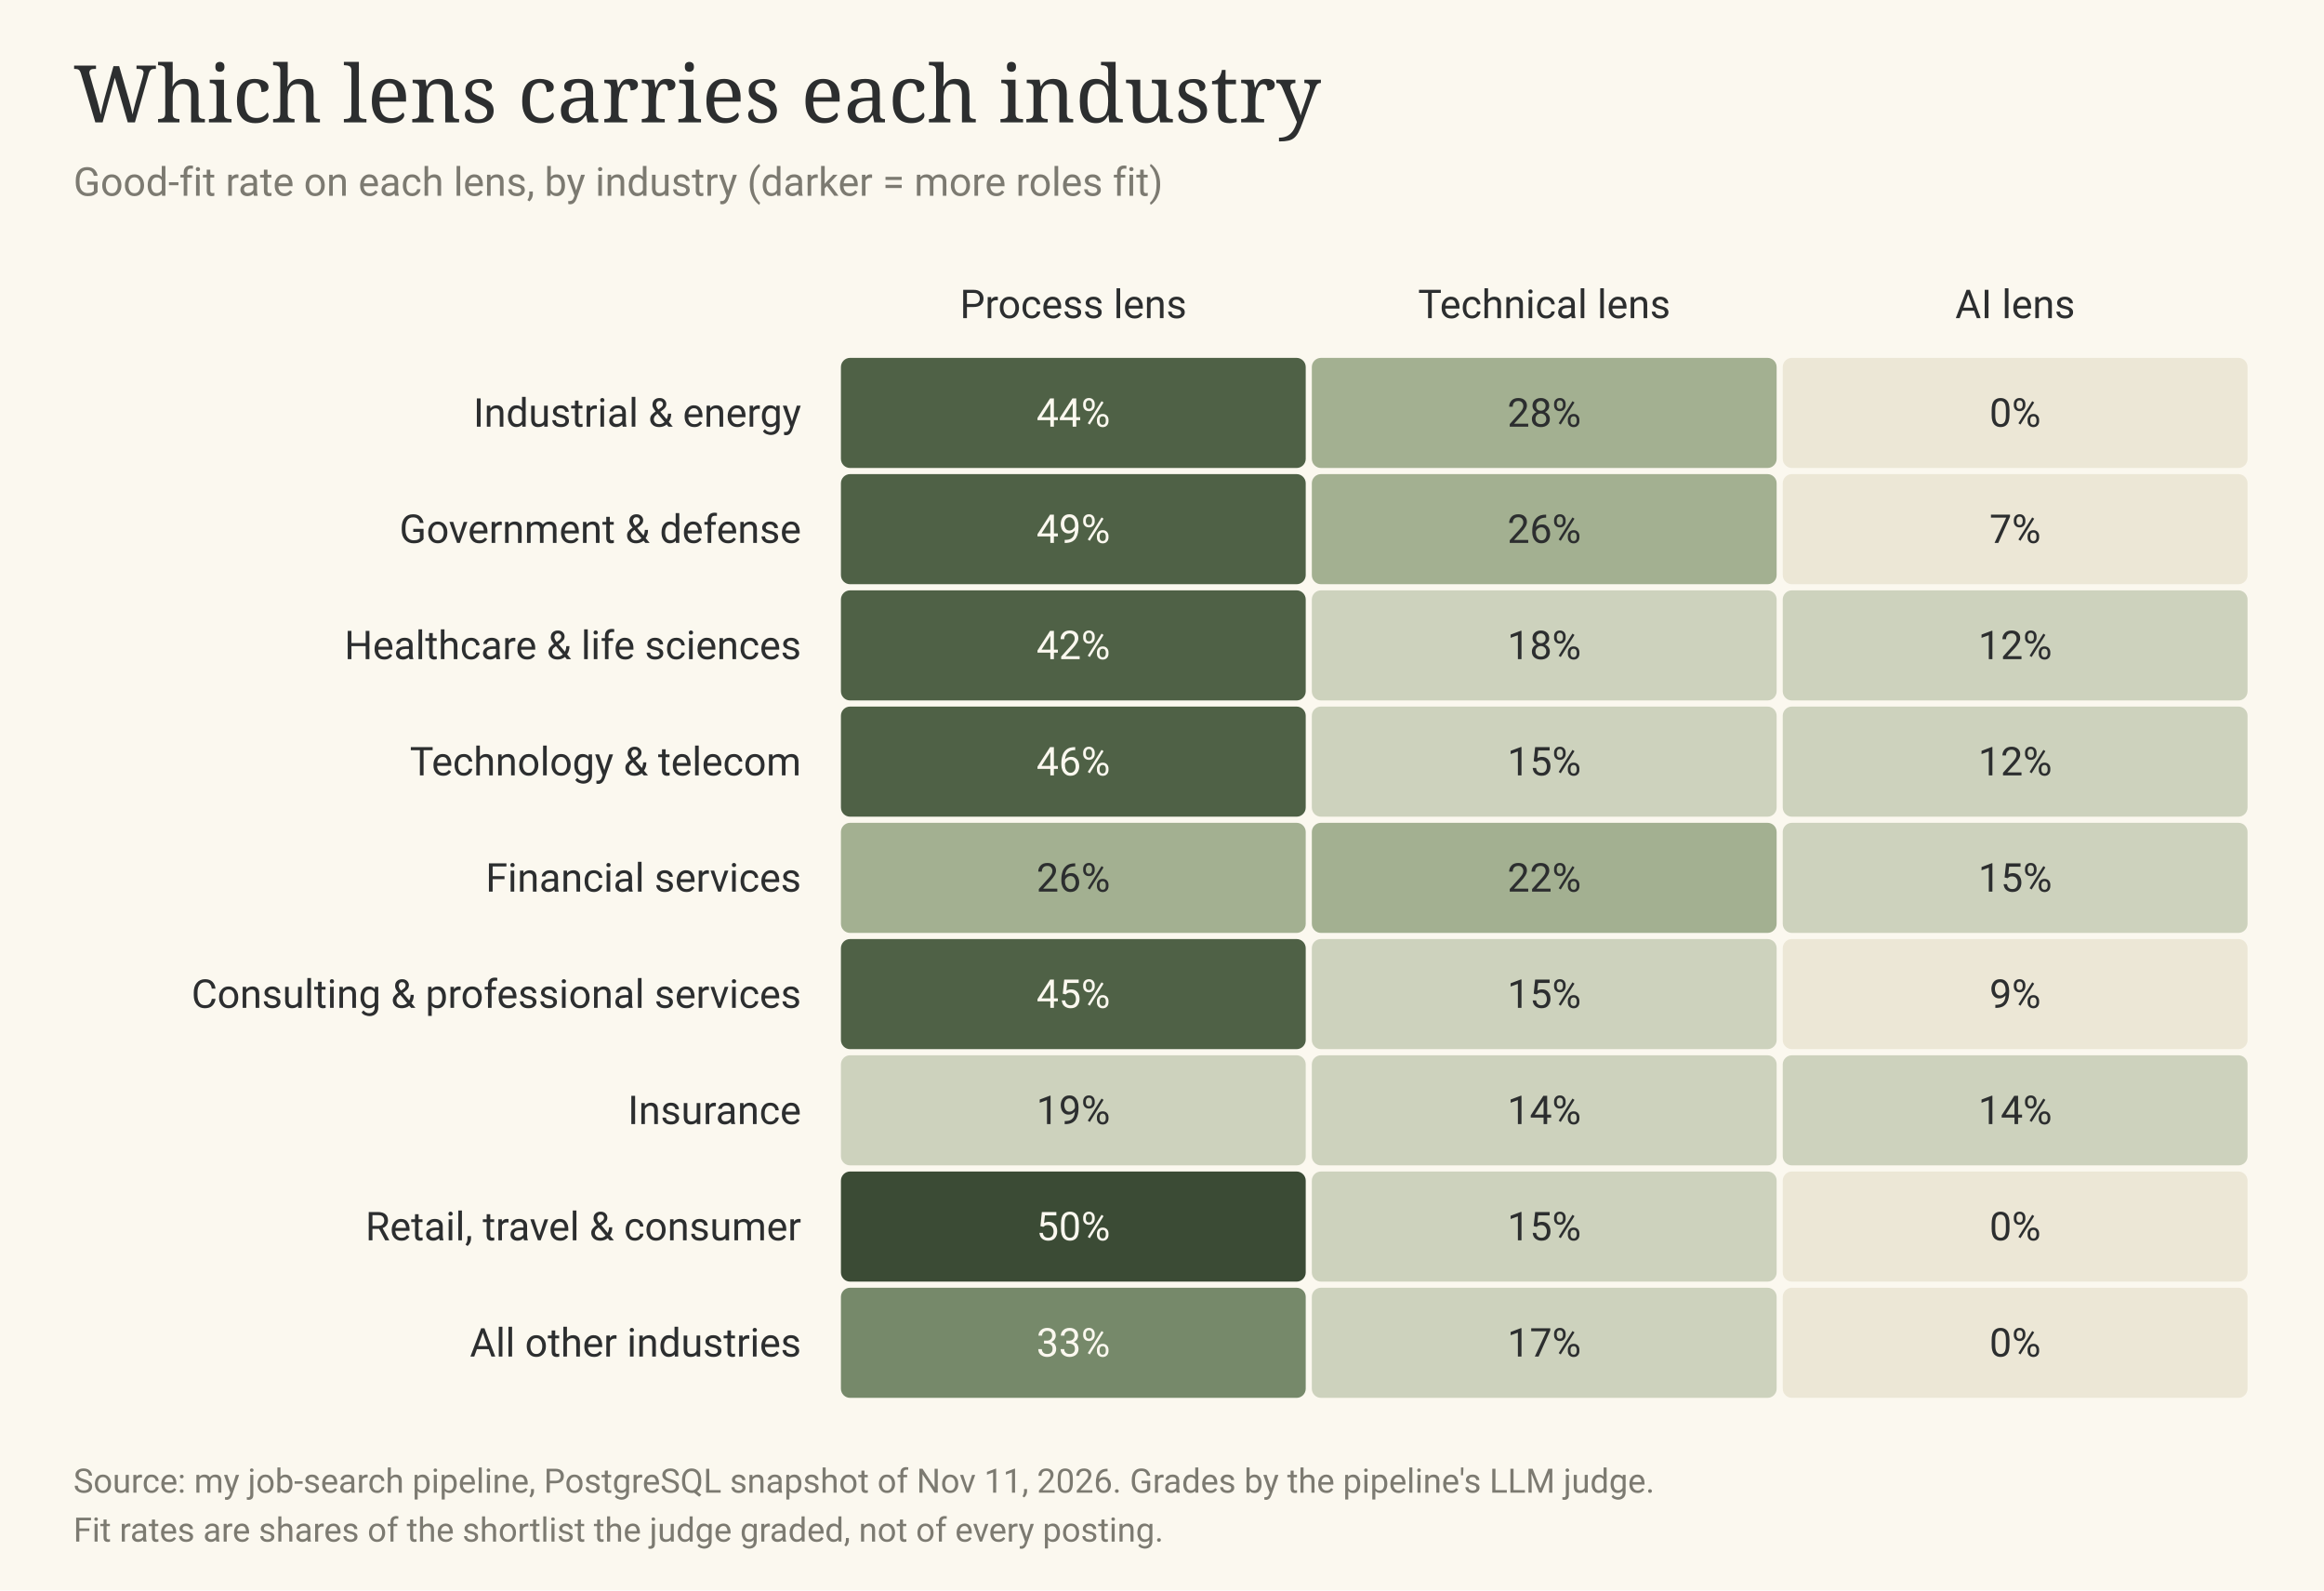
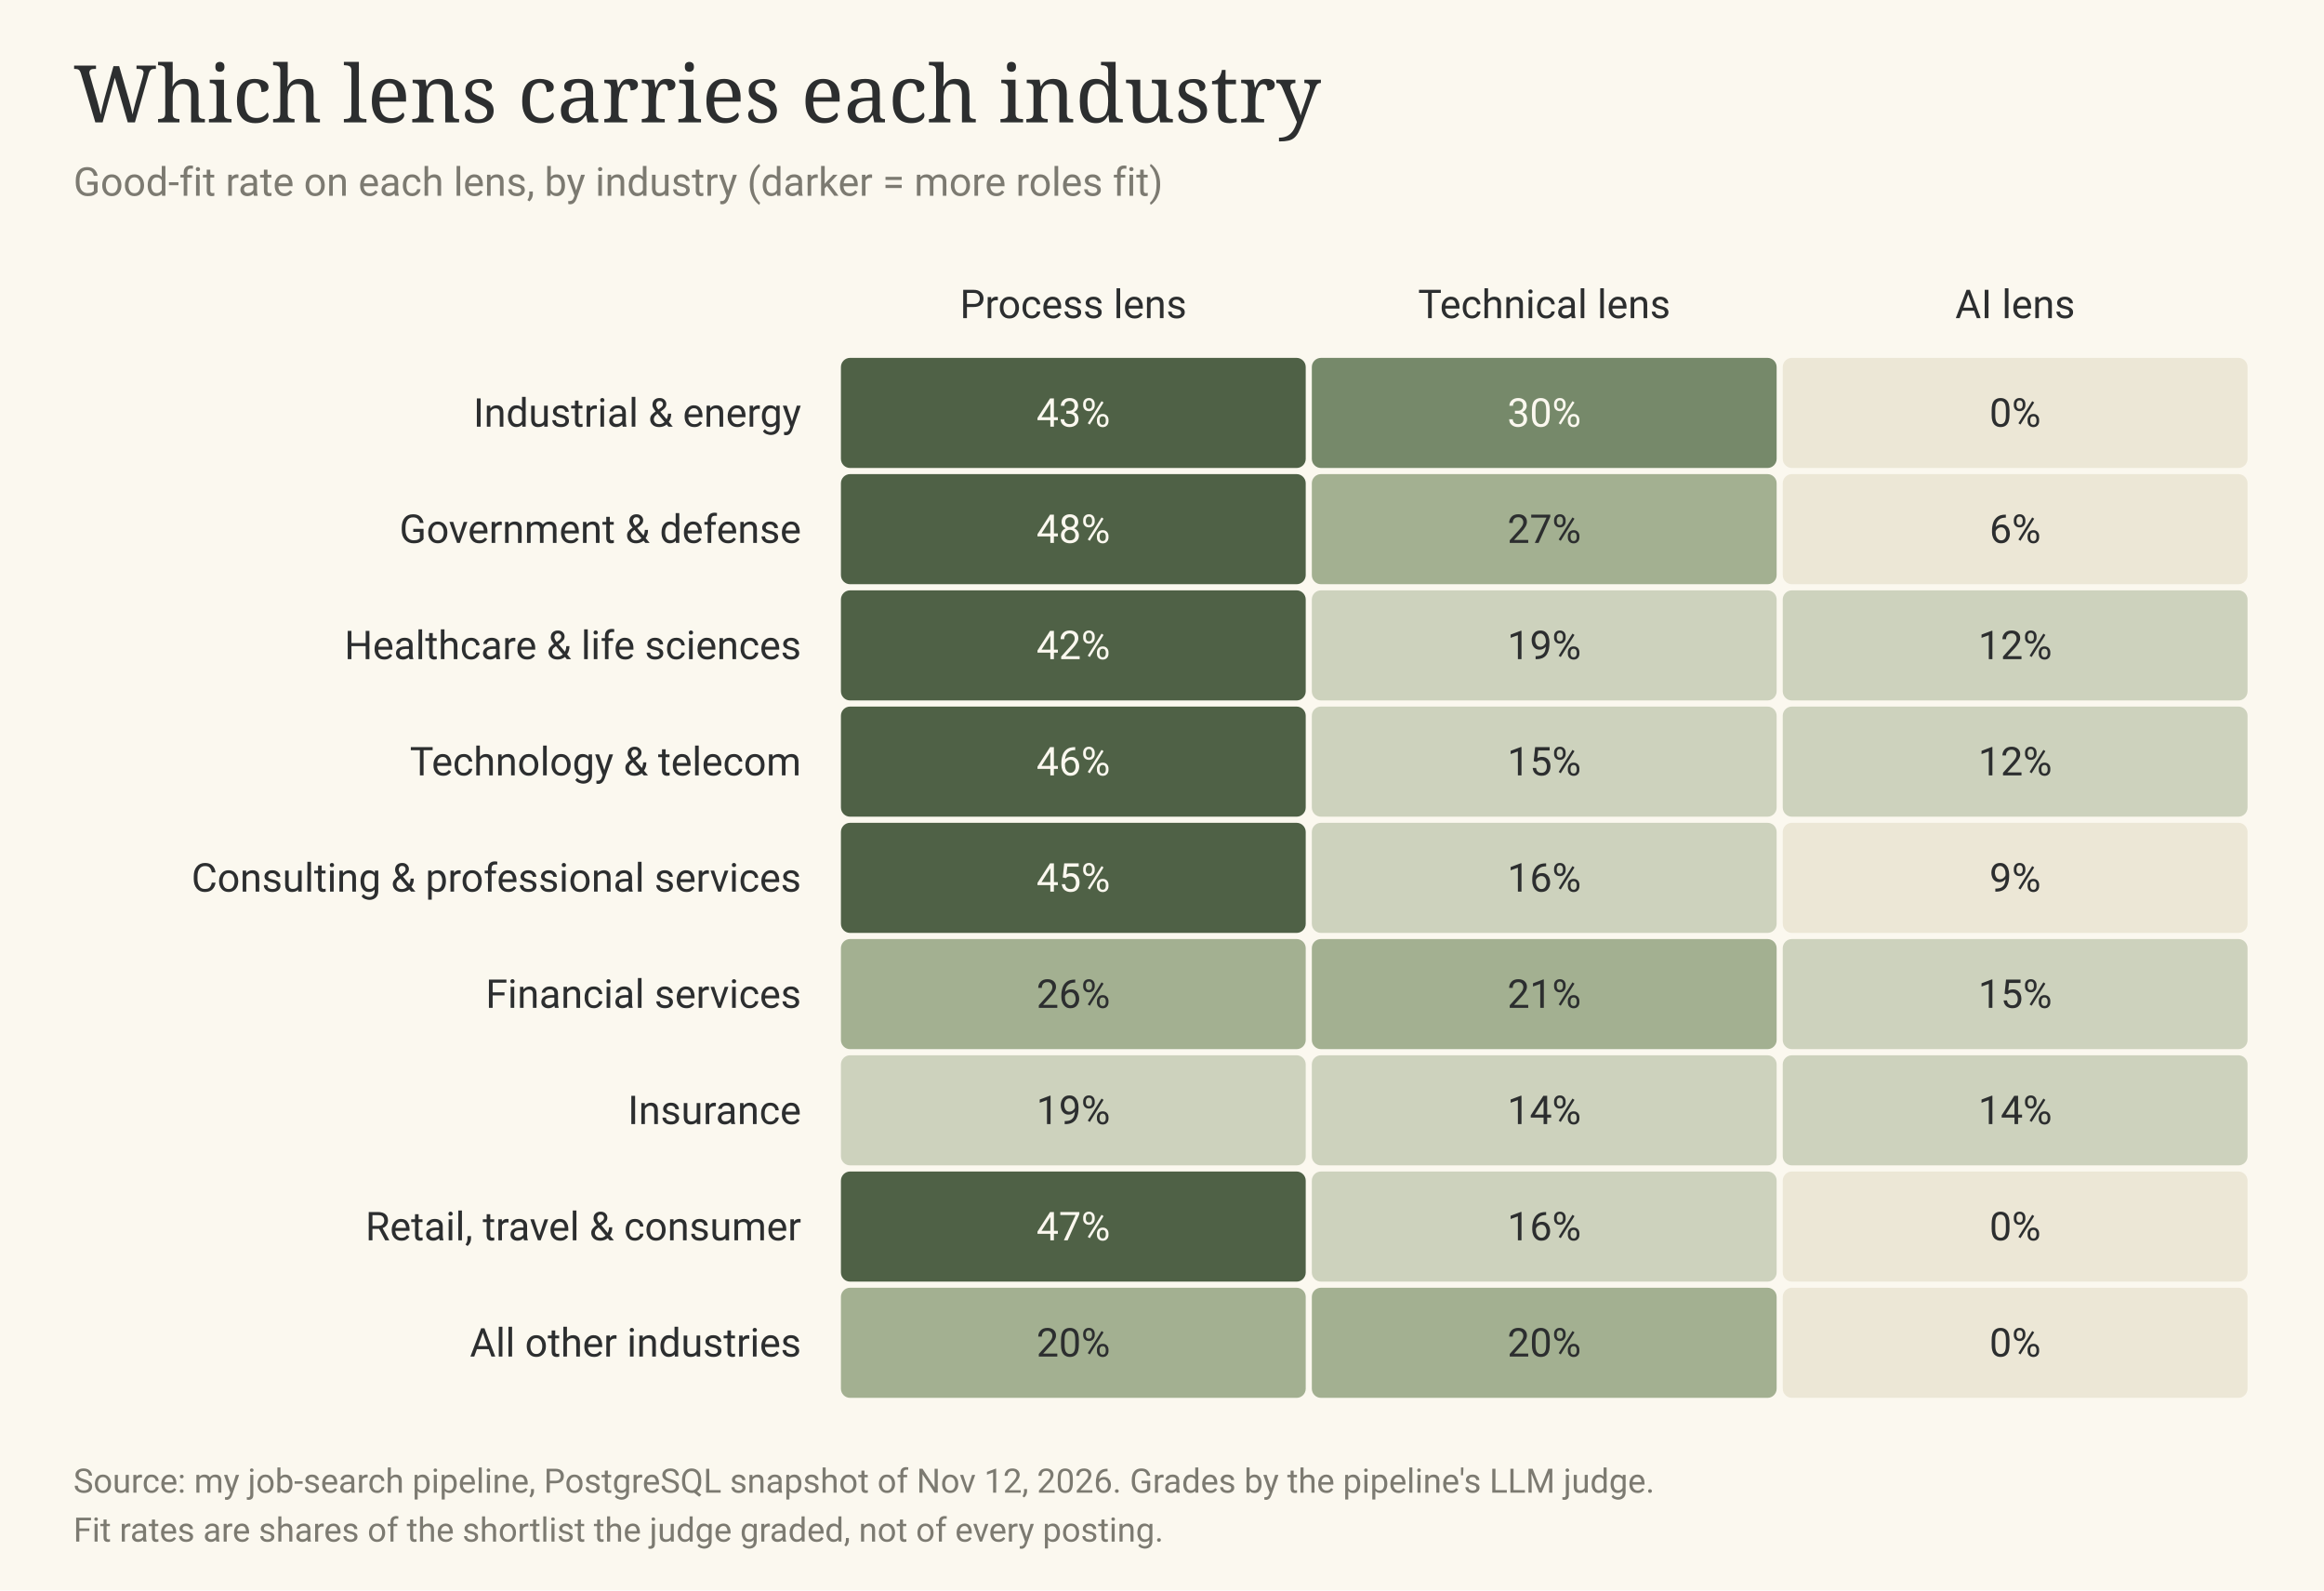
<svg xmlns="http://www.w3.org/2000/svg" viewBox="0 0 760 520" width="760" height="520" role="img" aria-labelledby="t d">
  <rect width="760" height="520" fill="#fbf8ef" />
  <text x="24" y="40" font-family="'Instrument Serif', 'Iowan Old Style', Georgia, serif" font-size="26" fill="#2c2e2f">Which lens carries each industry</text>
  <text x="24" y="64" font-family="-apple-system, BlinkMacSystemFont, 'Segoe UI', Roboto, Inter, sans-serif" font-size="13" fill="#7c7a71">Good-fit rate on each lens, by industry (darker = more roles fit)</text>
  <text x="351.0" y="104" text-anchor="middle" font-family="-apple-system, BlinkMacSystemFont, 'Segoe UI', Roboto, Inter, sans-serif" font-size="13" fill="#2c2e2f">Process lens</text>
  <text x="505.0" y="104" text-anchor="middle" font-family="-apple-system, BlinkMacSystemFont, 'Segoe UI', Roboto, Inter, sans-serif" font-size="13" fill="#2c2e2f">Technical lens</text>
  <text x="659.0" y="104" text-anchor="middle" font-family="-apple-system, BlinkMacSystemFont, 'Segoe UI', Roboto, Inter, sans-serif" font-size="13" fill="#2c2e2f">AI lens</text>
  <text x="262" y="139.5" text-anchor="end" font-family="-apple-system, BlinkMacSystemFont, 'Segoe UI', Roboto, Inter, sans-serif" font-size="13" fill="#2c2e2f">Industrial &amp; energy</text>
  <g>
    <rect x="275.0" y="117.0" width="152.0" height="36" rx="3" fill="#4f6146" />
-     <text x="351.0" y="139.5" text-anchor="middle" font-family="-apple-system, BlinkMacSystemFont, 'Segoe UI', Roboto, Inter, sans-serif" font-size="13" fill="#fbf8ef">44%</text>
+     <text x="351.0" y="139.5" text-anchor="middle" font-family="-apple-system, BlinkMacSystemFont, 'Segoe UI', Roboto, Inter, sans-serif" font-size="13" fill="#fbf8ef">43%</text>
  </g>
  <g>
-     <rect x="429.0" y="117.0" width="152.0" height="36" rx="3" fill="#a3b091" />
-     <text x="505.0" y="139.5" text-anchor="middle" font-family="-apple-system, BlinkMacSystemFont, 'Segoe UI', Roboto, Inter, sans-serif" font-size="13" fill="#2c2e2f">28%</text>
+     <rect x="429.0" y="117.0" width="152.0" height="36" rx="3" fill="#76896a" />
+     <text x="505.0" y="139.5" text-anchor="middle" font-family="-apple-system, BlinkMacSystemFont, 'Segoe UI', Roboto, Inter, sans-serif" font-size="13" fill="#fbf8ef">30%</text>
  </g>
  <g>
    <rect x="583.0" y="117.0" width="152.0" height="36" rx="3" fill="#ece7d6" />
    <text x="659.0" y="139.5" text-anchor="middle" font-family="-apple-system, BlinkMacSystemFont, 'Segoe UI', Roboto, Inter, sans-serif" font-size="13" fill="#2c2e2f">0%</text>
  </g>
  <text x="262" y="177.5" text-anchor="end" font-family="-apple-system, BlinkMacSystemFont, 'Segoe UI', Roboto, Inter, sans-serif" font-size="13" fill="#2c2e2f">Government &amp; defense</text>
  <g>
    <rect x="275.0" y="155.0" width="152.0" height="36" rx="3" fill="#4f6146" />
-     <text x="351.0" y="177.5" text-anchor="middle" font-family="-apple-system, BlinkMacSystemFont, 'Segoe UI', Roboto, Inter, sans-serif" font-size="13" fill="#fbf8ef">49%</text>
+     <text x="351.0" y="177.5" text-anchor="middle" font-family="-apple-system, BlinkMacSystemFont, 'Segoe UI', Roboto, Inter, sans-serif" font-size="13" fill="#fbf8ef">48%</text>
  </g>
  <g>
    <rect x="429.0" y="155.0" width="152.0" height="36" rx="3" fill="#a3b091" />
-     <text x="505.0" y="177.5" text-anchor="middle" font-family="-apple-system, BlinkMacSystemFont, 'Segoe UI', Roboto, Inter, sans-serif" font-size="13" fill="#2c2e2f">26%</text>
+     <text x="505.0" y="177.5" text-anchor="middle" font-family="-apple-system, BlinkMacSystemFont, 'Segoe UI', Roboto, Inter, sans-serif" font-size="13" fill="#2c2e2f">27%</text>
  </g>
  <g>
    <rect x="583.0" y="155.0" width="152.0" height="36" rx="3" fill="#ece7d6" />
-     <text x="659.0" y="177.5" text-anchor="middle" font-family="-apple-system, BlinkMacSystemFont, 'Segoe UI', Roboto, Inter, sans-serif" font-size="13" fill="#2c2e2f">7%</text>
+     <text x="659.0" y="177.5" text-anchor="middle" font-family="-apple-system, BlinkMacSystemFont, 'Segoe UI', Roboto, Inter, sans-serif" font-size="13" fill="#2c2e2f">6%</text>
  </g>
  <text x="262" y="215.5" text-anchor="end" font-family="-apple-system, BlinkMacSystemFont, 'Segoe UI', Roboto, Inter, sans-serif" font-size="13" fill="#2c2e2f">Healthcare &amp; life sciences</text>
  <g>
    <rect x="275.0" y="193.0" width="152.0" height="36" rx="3" fill="#4f6146" />
    <text x="351.0" y="215.5" text-anchor="middle" font-family="-apple-system, BlinkMacSystemFont, 'Segoe UI', Roboto, Inter, sans-serif" font-size="13" fill="#fbf8ef">42%</text>
  </g>
  <g>
    <rect x="429.0" y="193.0" width="152.0" height="36" rx="3" fill="#cdd2bd" />
-     <text x="505.0" y="215.5" text-anchor="middle" font-family="-apple-system, BlinkMacSystemFont, 'Segoe UI', Roboto, Inter, sans-serif" font-size="13" fill="#2c2e2f">18%</text>
+     <text x="505.0" y="215.5" text-anchor="middle" font-family="-apple-system, BlinkMacSystemFont, 'Segoe UI', Roboto, Inter, sans-serif" font-size="13" fill="#2c2e2f">19%</text>
  </g>
  <g>
    <rect x="583.0" y="193.0" width="152.0" height="36" rx="3" fill="#cdd2bd" />
    <text x="659.0" y="215.5" text-anchor="middle" font-family="-apple-system, BlinkMacSystemFont, 'Segoe UI', Roboto, Inter, sans-serif" font-size="13" fill="#2c2e2f">12%</text>
  </g>
  <text x="262" y="253.5" text-anchor="end" font-family="-apple-system, BlinkMacSystemFont, 'Segoe UI', Roboto, Inter, sans-serif" font-size="13" fill="#2c2e2f">Technology &amp; telecom</text>
  <g>
    <rect x="275.0" y="231.0" width="152.0" height="36" rx="3" fill="#4f6146" />
    <text x="351.0" y="253.5" text-anchor="middle" font-family="-apple-system, BlinkMacSystemFont, 'Segoe UI', Roboto, Inter, sans-serif" font-size="13" fill="#fbf8ef">46%</text>
  </g>
  <g>
    <rect x="429.0" y="231.0" width="152.0" height="36" rx="3" fill="#cdd2bd" />
    <text x="505.0" y="253.5" text-anchor="middle" font-family="-apple-system, BlinkMacSystemFont, 'Segoe UI', Roboto, Inter, sans-serif" font-size="13" fill="#2c2e2f">15%</text>
  </g>
  <g>
    <rect x="583.0" y="231.0" width="152.0" height="36" rx="3" fill="#cdd2bd" />
    <text x="659.0" y="253.5" text-anchor="middle" font-family="-apple-system, BlinkMacSystemFont, 'Segoe UI', Roboto, Inter, sans-serif" font-size="13" fill="#2c2e2f">12%</text>
  </g>
-   <text x="262" y="291.5" text-anchor="end" font-family="-apple-system, BlinkMacSystemFont, 'Segoe UI', Roboto, Inter, sans-serif" font-size="13" fill="#2c2e2f">Financial services</text>
+   <text x="262" y="291.5" text-anchor="end" font-family="-apple-system, BlinkMacSystemFont, 'Segoe UI', Roboto, Inter, sans-serif" font-size="13" fill="#2c2e2f">Consulting &amp; professional services</text>
  <g>
-     <rect x="275.0" y="269.0" width="152.0" height="36" rx="3" fill="#a3b091" />
-     <text x="351.0" y="291.5" text-anchor="middle" font-family="-apple-system, BlinkMacSystemFont, 'Segoe UI', Roboto, Inter, sans-serif" font-size="13" fill="#2c2e2f">26%</text>
+     <rect x="275.0" y="269.0" width="152.0" height="36" rx="3" fill="#4f6146" />
+     <text x="351.0" y="291.5" text-anchor="middle" font-family="-apple-system, BlinkMacSystemFont, 'Segoe UI', Roboto, Inter, sans-serif" font-size="13" fill="#fbf8ef">45%</text>
  </g>
  <g>
-     <rect x="429.0" y="269.0" width="152.0" height="36" rx="3" fill="#a3b091" />
-     <text x="505.0" y="291.5" text-anchor="middle" font-family="-apple-system, BlinkMacSystemFont, 'Segoe UI', Roboto, Inter, sans-serif" font-size="13" fill="#2c2e2f">22%</text>
+     <rect x="429.0" y="269.0" width="152.0" height="36" rx="3" fill="#cdd2bd" />
+     <text x="505.0" y="291.5" text-anchor="middle" font-family="-apple-system, BlinkMacSystemFont, 'Segoe UI', Roboto, Inter, sans-serif" font-size="13" fill="#2c2e2f">16%</text>
  </g>
  <g>
-     <rect x="583.0" y="269.0" width="152.0" height="36" rx="3" fill="#cdd2bd" />
-     <text x="659.0" y="291.5" text-anchor="middle" font-family="-apple-system, BlinkMacSystemFont, 'Segoe UI', Roboto, Inter, sans-serif" font-size="13" fill="#2c2e2f">15%</text>
+     <rect x="583.0" y="269.0" width="152.0" height="36" rx="3" fill="#ece7d6" />
+     <text x="659.0" y="291.5" text-anchor="middle" font-family="-apple-system, BlinkMacSystemFont, 'Segoe UI', Roboto, Inter, sans-serif" font-size="13" fill="#2c2e2f">9%</text>
  </g>
-   <text x="262" y="329.5" text-anchor="end" font-family="-apple-system, BlinkMacSystemFont, 'Segoe UI', Roboto, Inter, sans-serif" font-size="13" fill="#2c2e2f">Consulting &amp; professional services</text>
+   <text x="262" y="329.5" text-anchor="end" font-family="-apple-system, BlinkMacSystemFont, 'Segoe UI', Roboto, Inter, sans-serif" font-size="13" fill="#2c2e2f">Financial services</text>
  <g>
-     <rect x="275.0" y="307.0" width="152.0" height="36" rx="3" fill="#4f6146" />
-     <text x="351.0" y="329.5" text-anchor="middle" font-family="-apple-system, BlinkMacSystemFont, 'Segoe UI', Roboto, Inter, sans-serif" font-size="13" fill="#fbf8ef">45%</text>
+     <rect x="275.0" y="307.0" width="152.0" height="36" rx="3" fill="#a3b091" />
+     <text x="351.0" y="329.5" text-anchor="middle" font-family="-apple-system, BlinkMacSystemFont, 'Segoe UI', Roboto, Inter, sans-serif" font-size="13" fill="#2c2e2f">26%</text>
  </g>
  <g>
-     <rect x="429.0" y="307.0" width="152.0" height="36" rx="3" fill="#cdd2bd" />
-     <text x="505.0" y="329.5" text-anchor="middle" font-family="-apple-system, BlinkMacSystemFont, 'Segoe UI', Roboto, Inter, sans-serif" font-size="13" fill="#2c2e2f">15%</text>
+     <rect x="429.0" y="307.0" width="152.0" height="36" rx="3" fill="#a3b091" />
+     <text x="505.0" y="329.5" text-anchor="middle" font-family="-apple-system, BlinkMacSystemFont, 'Segoe UI', Roboto, Inter, sans-serif" font-size="13" fill="#2c2e2f">21%</text>
  </g>
  <g>
-     <rect x="583.0" y="307.0" width="152.0" height="36" rx="3" fill="#ece7d6" />
-     <text x="659.0" y="329.5" text-anchor="middle" font-family="-apple-system, BlinkMacSystemFont, 'Segoe UI', Roboto, Inter, sans-serif" font-size="13" fill="#2c2e2f">9%</text>
+     <rect x="583.0" y="307.0" width="152.0" height="36" rx="3" fill="#cdd2bd" />
+     <text x="659.0" y="329.5" text-anchor="middle" font-family="-apple-system, BlinkMacSystemFont, 'Segoe UI', Roboto, Inter, sans-serif" font-size="13" fill="#2c2e2f">15%</text>
  </g>
  <text x="262" y="367.5" text-anchor="end" font-family="-apple-system, BlinkMacSystemFont, 'Segoe UI', Roboto, Inter, sans-serif" font-size="13" fill="#2c2e2f">Insurance</text>
  <g>
    <rect x="275.0" y="345.0" width="152.0" height="36" rx="3" fill="#cdd2bd" />
    <text x="351.0" y="367.5" text-anchor="middle" font-family="-apple-system, BlinkMacSystemFont, 'Segoe UI', Roboto, Inter, sans-serif" font-size="13" fill="#2c2e2f">19%</text>
  </g>
  <g>
    <rect x="429.0" y="345.0" width="152.0" height="36" rx="3" fill="#cdd2bd" />
    <text x="505.0" y="367.5" text-anchor="middle" font-family="-apple-system, BlinkMacSystemFont, 'Segoe UI', Roboto, Inter, sans-serif" font-size="13" fill="#2c2e2f">14%</text>
  </g>
  <g>
    <rect x="583.0" y="345.0" width="152.0" height="36" rx="3" fill="#cdd2bd" />
    <text x="659.0" y="367.5" text-anchor="middle" font-family="-apple-system, BlinkMacSystemFont, 'Segoe UI', Roboto, Inter, sans-serif" font-size="13" fill="#2c2e2f">14%</text>
  </g>
  <text x="262" y="405.5" text-anchor="end" font-family="-apple-system, BlinkMacSystemFont, 'Segoe UI', Roboto, Inter, sans-serif" font-size="13" fill="#2c2e2f">Retail, travel &amp; consumer</text>
  <g>
-     <rect x="275.0" y="383.0" width="152.0" height="36" rx="3" fill="#3b4b35" />
-     <text x="351.0" y="405.5" text-anchor="middle" font-family="-apple-system, BlinkMacSystemFont, 'Segoe UI', Roboto, Inter, sans-serif" font-size="13" fill="#fbf8ef">50%</text>
+     <rect x="275.0" y="383.0" width="152.0" height="36" rx="3" fill="#4f6146" />
+     <text x="351.0" y="405.5" text-anchor="middle" font-family="-apple-system, BlinkMacSystemFont, 'Segoe UI', Roboto, Inter, sans-serif" font-size="13" fill="#fbf8ef">47%</text>
  </g>
  <g>
    <rect x="429.0" y="383.0" width="152.0" height="36" rx="3" fill="#cdd2bd" />
-     <text x="505.0" y="405.5" text-anchor="middle" font-family="-apple-system, BlinkMacSystemFont, 'Segoe UI', Roboto, Inter, sans-serif" font-size="13" fill="#2c2e2f">15%</text>
+     <text x="505.0" y="405.5" text-anchor="middle" font-family="-apple-system, BlinkMacSystemFont, 'Segoe UI', Roboto, Inter, sans-serif" font-size="13" fill="#2c2e2f">16%</text>
  </g>
  <g>
    <rect x="583.0" y="383.0" width="152.0" height="36" rx="3" fill="#ece7d6" />
    <text x="659.0" y="405.5" text-anchor="middle" font-family="-apple-system, BlinkMacSystemFont, 'Segoe UI', Roboto, Inter, sans-serif" font-size="13" fill="#2c2e2f">0%</text>
  </g>
  <text x="262" y="443.5" text-anchor="end" font-family="-apple-system, BlinkMacSystemFont, 'Segoe UI', Roboto, Inter, sans-serif" font-size="13" fill="#2c2e2f">All other industries</text>
  <g>
-     <rect x="275.0" y="421.0" width="152.0" height="36" rx="3" fill="#76896a" />
-     <text x="351.0" y="443.5" text-anchor="middle" font-family="-apple-system, BlinkMacSystemFont, 'Segoe UI', Roboto, Inter, sans-serif" font-size="13" fill="#fbf8ef">33%</text>
+     <rect x="275.0" y="421.0" width="152.0" height="36" rx="3" fill="#a3b091" />
+     <text x="351.0" y="443.5" text-anchor="middle" font-family="-apple-system, BlinkMacSystemFont, 'Segoe UI', Roboto, Inter, sans-serif" font-size="13" fill="#2c2e2f">20%</text>
  </g>
  <g>
-     <rect x="429.0" y="421.0" width="152.0" height="36" rx="3" fill="#cdd2bd" />
-     <text x="505.0" y="443.5" text-anchor="middle" font-family="-apple-system, BlinkMacSystemFont, 'Segoe UI', Roboto, Inter, sans-serif" font-size="13" fill="#2c2e2f">17%</text>
+     <rect x="429.0" y="421.0" width="152.0" height="36" rx="3" fill="#a3b091" />
+     <text x="505.0" y="443.5" text-anchor="middle" font-family="-apple-system, BlinkMacSystemFont, 'Segoe UI', Roboto, Inter, sans-serif" font-size="13" fill="#2c2e2f">20%</text>
  </g>
  <g>
    <rect x="583.0" y="421.0" width="152.0" height="36" rx="3" fill="#ece7d6" />
    <text x="659.0" y="443.5" text-anchor="middle" font-family="-apple-system, BlinkMacSystemFont, 'Segoe UI', Roboto, Inter, sans-serif" font-size="13" fill="#2c2e2f">0%</text>
  </g>
-   <text x="24" y="488" font-family="-apple-system, BlinkMacSystemFont, 'Segoe UI', Roboto, Inter, sans-serif" font-size="11" fill="#7c7a71">Source: my job-search pipeline, PostgreSQL snapshot of Nov 11, 2026. Grades by the pipeline's LLM judge.</text>
+   <text x="24" y="488" font-family="-apple-system, BlinkMacSystemFont, 'Segoe UI', Roboto, Inter, sans-serif" font-size="11" fill="#7c7a71">Source: my job-search pipeline, PostgreSQL snapshot of Nov 12, 2026. Grades by the pipeline's LLM judge.</text>
  <text x="24" y="504" font-family="-apple-system, BlinkMacSystemFont, 'Segoe UI', Roboto, Inter, sans-serif" font-size="11" fill="#7c7a71">Fit rates are shares of the shortlist the judge graded, not of every posting.</text>
</svg>
